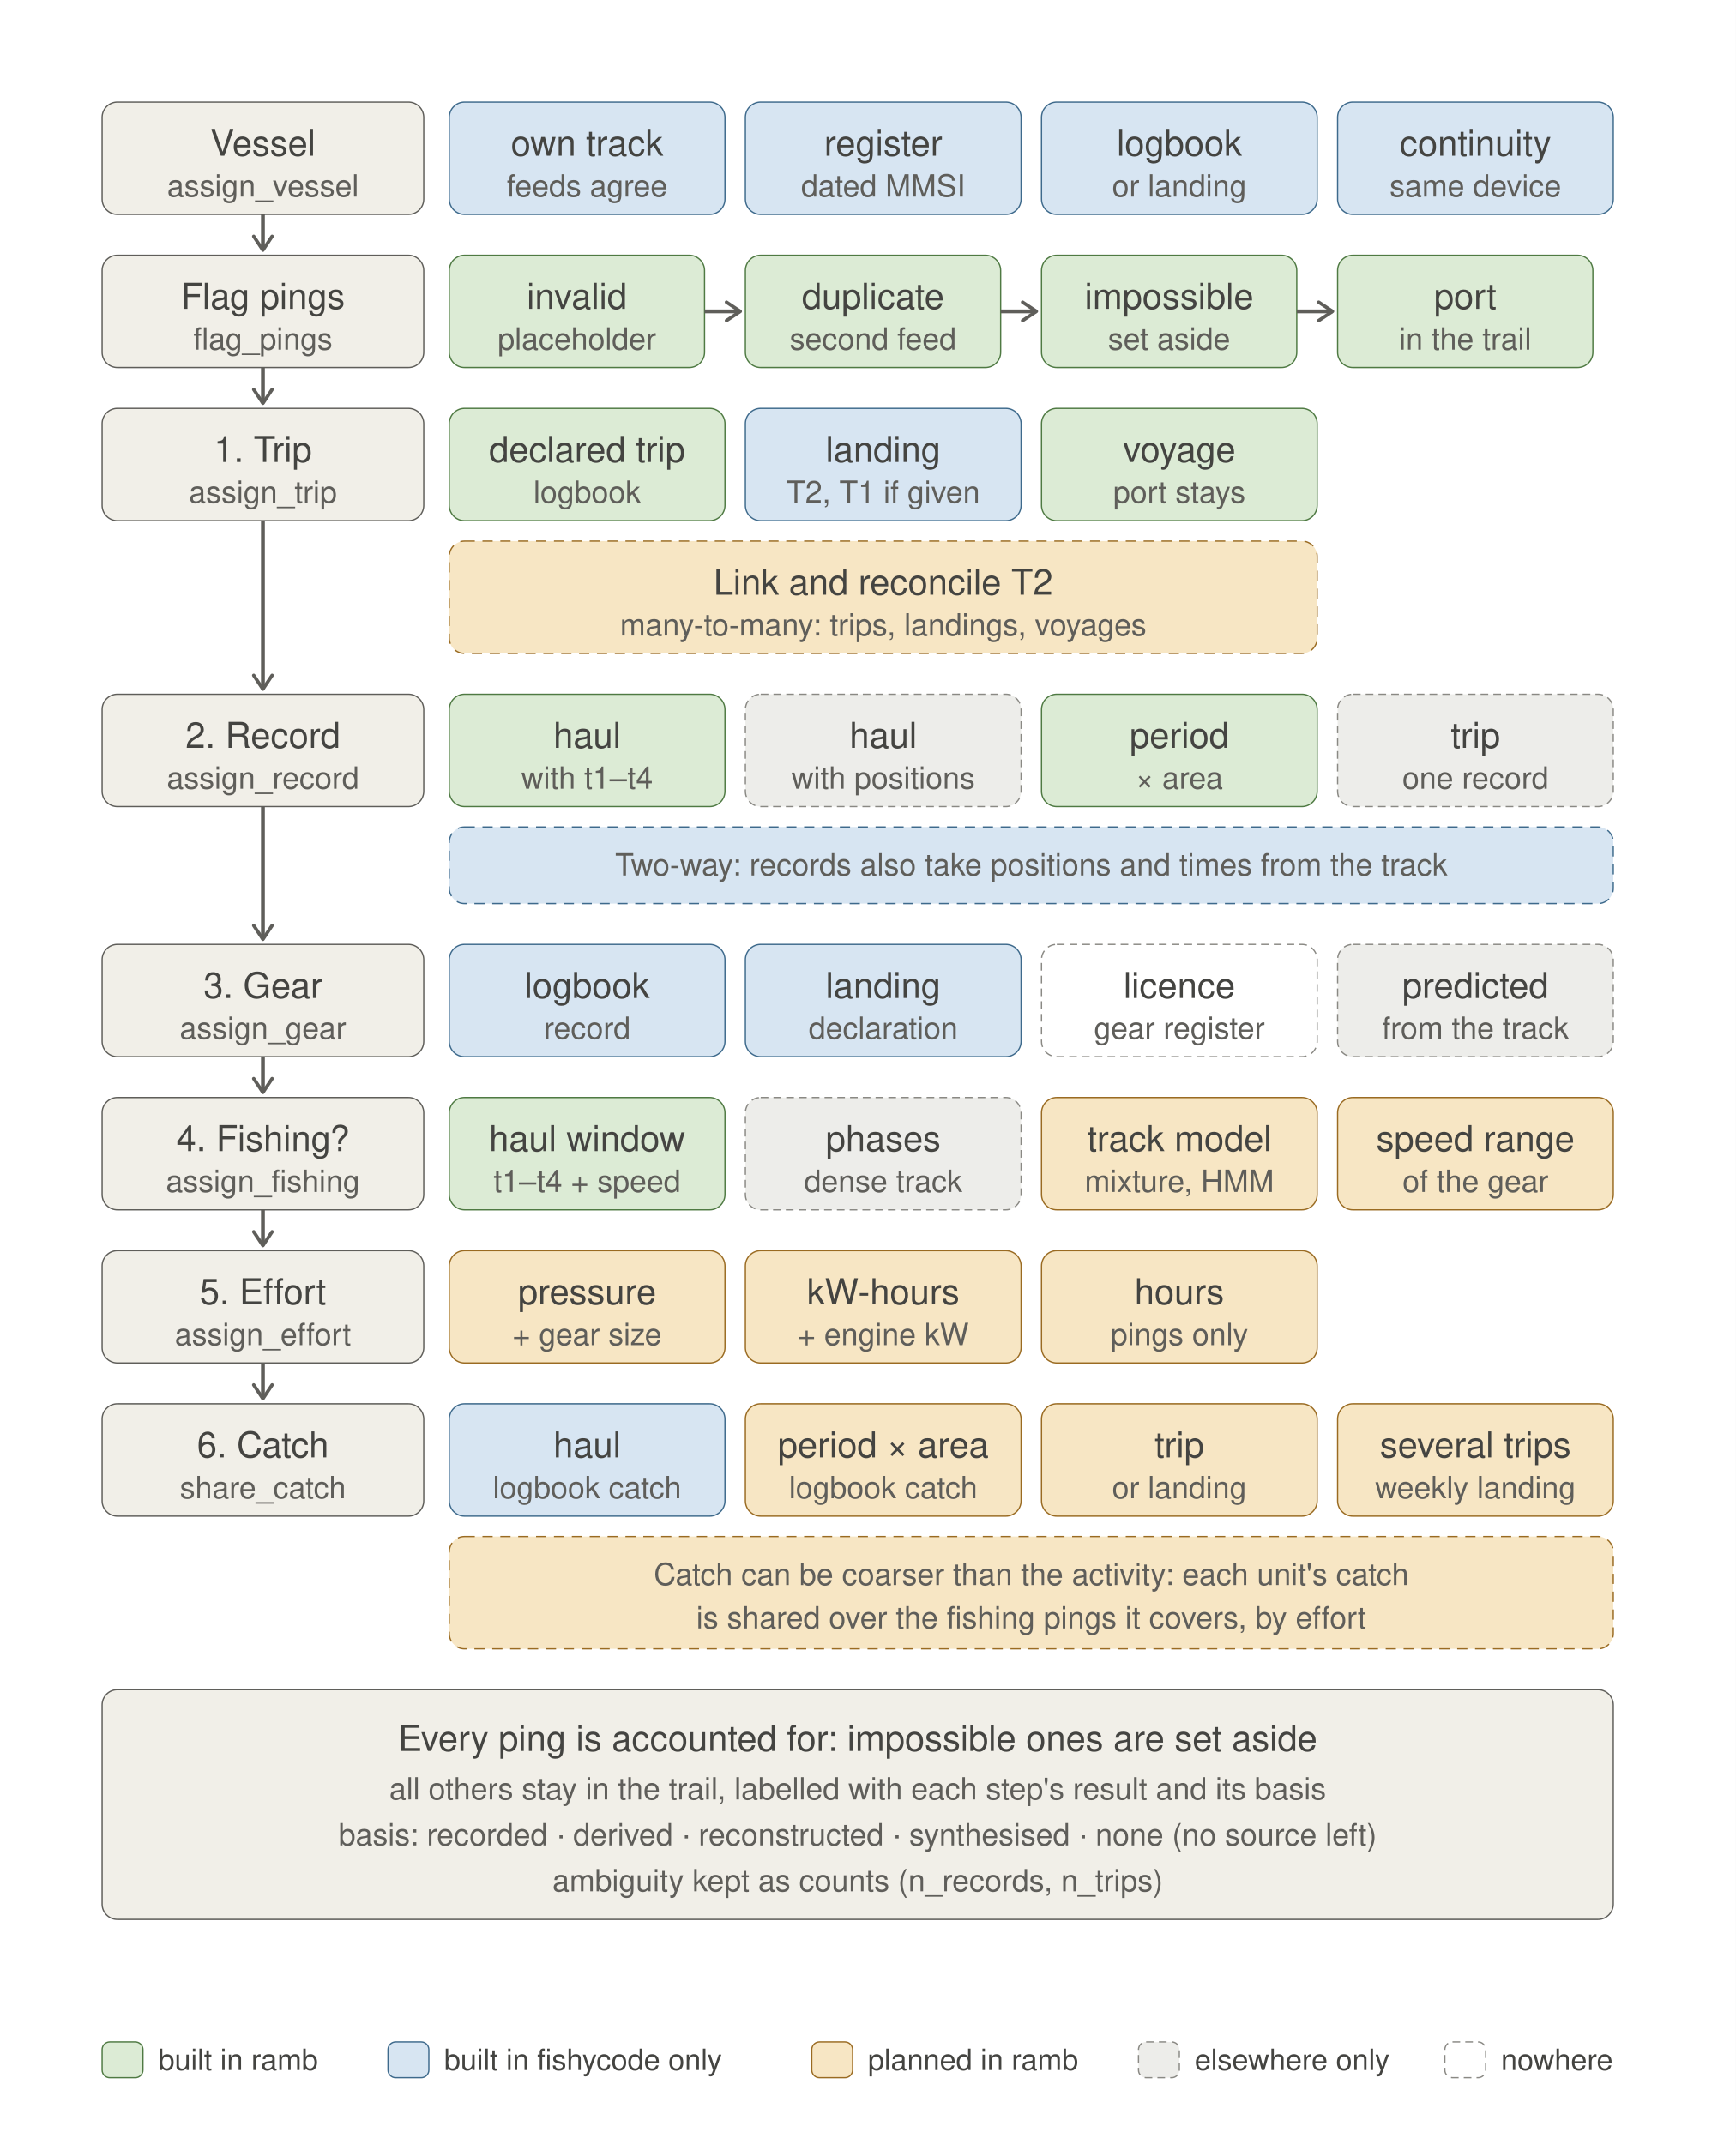
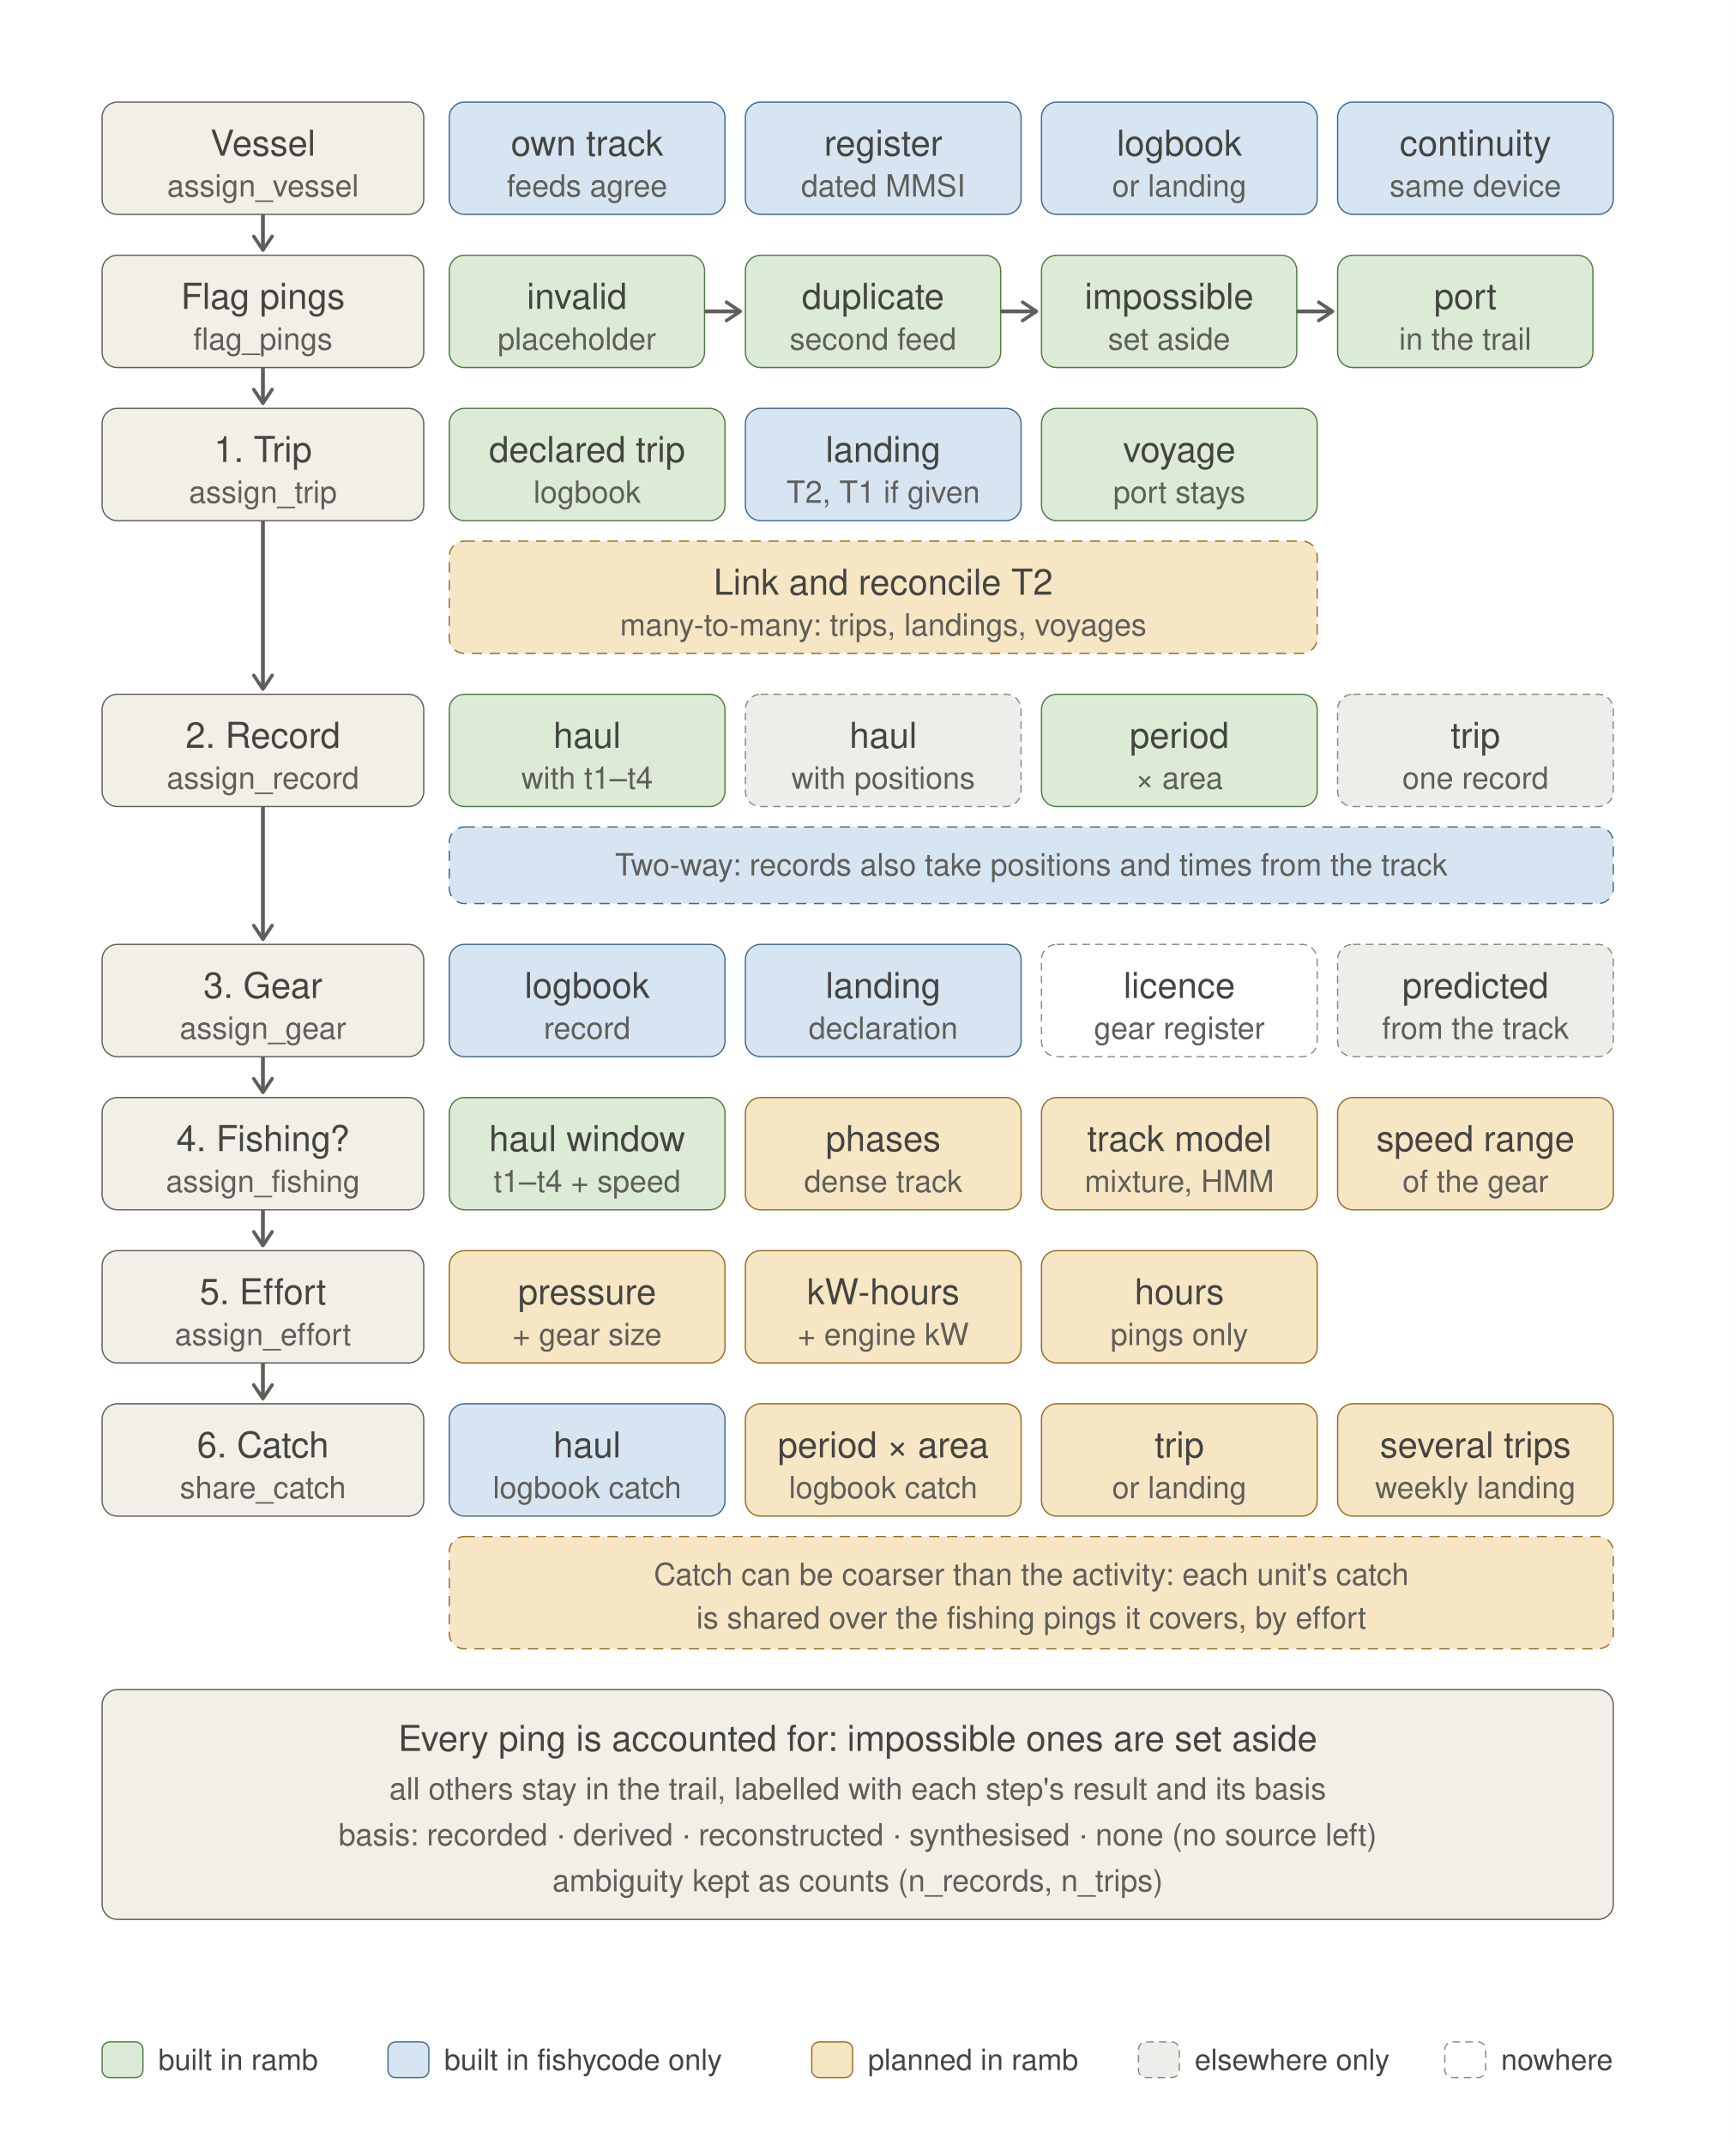
<svg xmlns="http://www.w3.org/2000/svg" width="680" height="840" viewBox="0 0 680 840" role="img">
  <style>
  .bg  { fill: #FFFFFF; }
  .box { fill: #F1EFE8; stroke: #5F5E5A; stroke-width: 0.5; }
  .band { fill: #F1EFE8; stroke: #5F5E5A; stroke-width: 0.5; stroke-dasharray: 4 3; }
  .th  { font-family: Helvetica, Arial, sans-serif; font-size: 14px; font-weight: 500; fill: #444441; }
  .ts  { font-family: Helvetica, Arial, sans-serif; font-size: 12px; font-weight: 400; fill: #5F5E5A; }
  .arr { stroke: #5F5E5A; stroke-width: 1.5; fill: none; }
  .s-ramb  { fill: #DCEBD5; stroke: #4F7A43; }
  .s-fishy { fill: #D7E5F2; stroke: #3E6A8C; }
  .s-plan  { fill: #F7E6C4; stroke: #9A6B22; }
  .s-else  { fill: #EDEDEA; stroke: #8A8984; stroke-dasharray: 3 2; }
  .s-none  { fill: #FFFFFF; stroke: #8A8984; stroke-dasharray: 3 2; }
  .lg  { font-family: Helvetica, Arial, sans-serif; font-size: 11.5px; fill: #444441; }
</style>
  <defs>
    <marker id="arrow" viewBox="0 0 10 10" refX="8" refY="5" markerWidth="6" markerHeight="6" orient="auto-start-reverse">
      <path d="M2 1L8 5L2 9" fill="none" stroke="#5F5E5A" stroke-width="1.5" stroke-linecap="round" stroke-linejoin="round" />
    </marker>
  </defs>
  <rect class="bg" x="0" y="0" width="680" height="840" />
  <rect class="box" x="40" y="40" width="126" height="44" rx="6" />
  <text class="th" x="103" y="61" text-anchor="middle">Vessel</text>
  <text class="ts" x="103" y="77" text-anchor="middle">assign_vessel</text>
  <rect class="box" x="40" y="100" width="126" height="44" rx="6" />
  <text class="th" x="103" y="121" text-anchor="middle">Flag pings</text>
  <text class="ts" x="103" y="137" text-anchor="middle">flag_pings</text>
  <rect class="box" x="40" y="160" width="126" height="44" rx="6" />
  <text class="th" x="103" y="181" text-anchor="middle">1. Trip</text>
  <text class="ts" x="103" y="197" text-anchor="middle">assign_trip</text>
  <rect class="box" x="40" y="272" width="126" height="44" rx="6" />
  <text class="th" x="103" y="293" text-anchor="middle">2. Record</text>
  <text class="ts" x="103" y="309" text-anchor="middle">assign_record</text>
  <rect class="box" x="40" y="370" width="126" height="44" rx="6" />
  <text class="th" x="103" y="391" text-anchor="middle">3. Gear</text>
  <text class="ts" x="103" y="407" text-anchor="middle">assign_gear</text>
  <rect class="box" x="40" y="430" width="126" height="44" rx="6" />
  <text class="th" x="103" y="451" text-anchor="middle">4. Fishing?</text>
  <text class="ts" x="103" y="467" text-anchor="middle">assign_fishing</text>
  <rect class="box" x="40" y="490" width="126" height="44" rx="6" />
  <text class="th" x="103" y="511" text-anchor="middle">5. Effort</text>
  <text class="ts" x="103" y="527" text-anchor="middle">assign_effort</text>
  <rect class="box" x="40" y="550" width="126" height="44" rx="6" />
  <text class="th" x="103" y="571" text-anchor="middle">6. Catch</text>
  <text class="ts" x="103" y="587" text-anchor="middle">share_catch</text>
  <line x1="103" y1="84" x2="103" y2="98" class="arr" marker-end="url(#arrow)" />
  <line x1="103" y1="144" x2="103" y2="158" class="arr" marker-end="url(#arrow)" />
  <line x1="103" y1="204" x2="103" y2="270" class="arr" marker-end="url(#arrow)" />
  <line x1="103" y1="316" x2="103" y2="368" class="arr" marker-end="url(#arrow)" />
  <line x1="103" y1="414" x2="103" y2="428" class="arr" marker-end="url(#arrow)" />
  <line x1="103" y1="474" x2="103" y2="488" class="arr" marker-end="url(#arrow)" />
  <line x1="103" y1="534" x2="103" y2="548" class="arr" marker-end="url(#arrow)" />
  <rect class="box s-fishy" x="176" y="40" width="108" height="44" rx="6" />
  <text class="th" x="230" y="61" text-anchor="middle">own track</text>
  <text class="ts" x="230" y="77" text-anchor="middle">feeds agree</text>
  <rect class="box s-fishy" x="292" y="40" width="108" height="44" rx="6" />
  <text class="th" x="346" y="61" text-anchor="middle">register</text>
  <text class="ts" x="346" y="77" text-anchor="middle">dated MMSI</text>
  <rect class="box s-fishy" x="408" y="40" width="108" height="44" rx="6" />
  <text class="th" x="462" y="61" text-anchor="middle">logbook</text>
  <text class="ts" x="462" y="77" text-anchor="middle">or landing</text>
  <rect class="box s-fishy" x="524" y="40" width="108" height="44" rx="6" />
  <text class="th" x="578" y="61" text-anchor="middle">continuity</text>
  <text class="ts" x="578" y="77" text-anchor="middle">same device</text>
  <rect class="box s-ramb" x="176" y="100" width="100" height="44" rx="6" />
  <text class="th" x="226" y="121" text-anchor="middle">invalid</text>
  <text class="ts" x="226" y="137" text-anchor="middle">placeholder</text>
  <rect class="box s-ramb" x="292" y="100" width="100" height="44" rx="6" />
  <text class="th" x="342" y="121" text-anchor="middle">duplicate</text>
  <text class="ts" x="342" y="137" text-anchor="middle">second feed</text>
  <rect class="box s-ramb" x="408" y="100" width="100" height="44" rx="6" />
  <text class="th" x="458" y="121" text-anchor="middle">impossible</text>
  <text class="ts" x="458" y="137" text-anchor="middle">set aside</text>
  <rect class="box s-ramb" x="524" y="100" width="100" height="44" rx="6" />
  <text class="th" x="574" y="121" text-anchor="middle">port</text>
  <text class="ts" x="574" y="137" text-anchor="middle">in the trail</text>
  <line x1="276" y1="122" x2="290" y2="122" class="arr" marker-end="url(#arrow)" />
  <line x1="392" y1="122" x2="406" y2="122" class="arr" marker-end="url(#arrow)" />
  <line x1="508" y1="122" x2="522" y2="122" class="arr" marker-end="url(#arrow)" />
  <rect class="box s-ramb" x="176" y="160" width="108" height="44" rx="6" />
  <text class="th" x="230" y="181" text-anchor="middle">declared trip</text>
  <text class="ts" x="230" y="197" text-anchor="middle">logbook</text>
  <rect class="box s-fishy" x="292" y="160" width="108" height="44" rx="6" />
  <text class="th" x="346" y="181" text-anchor="middle">landing</text>
  <text class="ts" x="346" y="197" text-anchor="middle">T2, T1 if given</text>
  <rect class="box s-ramb" x="408" y="160" width="108" height="44" rx="6" />
  <text class="th" x="462" y="181" text-anchor="middle">voyage</text>
  <text class="ts" x="462" y="197" text-anchor="middle">port stays</text>
  <rect class="band s-plan" x="176" y="212" width="340" height="44" rx="6" />
  <text class="th" x="346" y="233" text-anchor="middle">Link and reconcile T2</text>
  <text class="ts" x="346" y="249" text-anchor="middle">many-to-many: trips, landings, voyages</text>
  <rect class="box s-ramb" x="176" y="272" width="108" height="44" rx="6" />
  <text class="th" x="230" y="293" text-anchor="middle">haul</text>
  <text class="ts" x="230" y="309" text-anchor="middle">with t1–t4</text>
  <rect class="box s-else" x="292" y="272" width="108" height="44" rx="6" />
  <text class="th" x="346" y="293" text-anchor="middle">haul</text>
  <text class="ts" x="346" y="309" text-anchor="middle">with positions</text>
  <rect class="box s-ramb" x="408" y="272" width="108" height="44" rx="6" />
  <text class="th" x="462" y="293" text-anchor="middle">period</text>
  <text class="ts" x="462" y="309" text-anchor="middle">× area</text>
  <rect class="box s-else" x="524" y="272" width="108" height="44" rx="6" />
  <text class="th" x="578" y="293" text-anchor="middle">trip</text>
  <text class="ts" x="578" y="309" text-anchor="middle">one record</text>
  <rect class="band s-fishy" x="176" y="324" width="456" height="30" rx="6" />
  <text class="ts" x="404" y="343" text-anchor="middle">Two-way: records also take positions and times from the track</text>
  <rect class="box s-fishy" x="176" y="370" width="108" height="44" rx="6" />
  <text class="th" x="230" y="391" text-anchor="middle">logbook</text>
  <text class="ts" x="230" y="407" text-anchor="middle">record</text>
  <rect class="box s-fishy" x="292" y="370" width="108" height="44" rx="6" />
  <text class="th" x="346" y="391" text-anchor="middle">landing</text>
  <text class="ts" x="346" y="407" text-anchor="middle">declaration</text>
  <rect class="box s-none" x="408" y="370" width="108" height="44" rx="6" />
  <text class="th" x="462" y="391" text-anchor="middle">licence</text>
  <text class="ts" x="462" y="407" text-anchor="middle">gear register</text>
  <rect class="box s-else" x="524" y="370" width="108" height="44" rx="6" />
  <text class="th" x="578" y="391" text-anchor="middle">predicted</text>
  <text class="ts" x="578" y="407" text-anchor="middle">from the track</text>
  <rect class="box s-ramb" x="176" y="430" width="108" height="44" rx="6" />
  <text class="th" x="230" y="451" text-anchor="middle">haul window</text>
  <text class="ts" x="230" y="467" text-anchor="middle">t1–t4 + speed</text>
-   <rect class="box s-else" x="292" y="430" width="108" height="44" rx="6" />
+   <rect class="box s-plan" x="292" y="430" width="108" height="44" rx="6" />
  <text class="th" x="346" y="451" text-anchor="middle">phases</text>
  <text class="ts" x="346" y="467" text-anchor="middle">dense track</text>
  <rect class="box s-plan" x="408" y="430" width="108" height="44" rx="6" />
  <text class="th" x="462" y="451" text-anchor="middle">track model</text>
  <text class="ts" x="462" y="467" text-anchor="middle">mixture, HMM</text>
  <rect class="box s-plan" x="524" y="430" width="108" height="44" rx="6" />
  <text class="th" x="578" y="451" text-anchor="middle">speed range</text>
  <text class="ts" x="578" y="467" text-anchor="middle">of the gear</text>
  <rect class="box s-plan" x="176" y="490" width="108" height="44" rx="6" />
  <text class="th" x="230" y="511" text-anchor="middle">pressure</text>
  <text class="ts" x="230" y="527" text-anchor="middle">+ gear size</text>
  <rect class="box s-plan" x="292" y="490" width="108" height="44" rx="6" />
  <text class="th" x="346" y="511" text-anchor="middle">kW-hours</text>
  <text class="ts" x="346" y="527" text-anchor="middle">+ engine kW</text>
  <rect class="box s-plan" x="408" y="490" width="108" height="44" rx="6" />
  <text class="th" x="462" y="511" text-anchor="middle">hours</text>
  <text class="ts" x="462" y="527" text-anchor="middle">pings only</text>
  <rect class="box s-fishy" x="176" y="550" width="108" height="44" rx="6" />
  <text class="th" x="230" y="571" text-anchor="middle">haul</text>
  <text class="ts" x="230" y="587" text-anchor="middle">logbook catch</text>
  <rect class="box s-plan" x="292" y="550" width="108" height="44" rx="6" />
  <text class="th" x="346" y="571" text-anchor="middle">period × area</text>
  <text class="ts" x="346" y="587" text-anchor="middle">logbook catch</text>
  <rect class="box s-plan" x="408" y="550" width="108" height="44" rx="6" />
  <text class="th" x="462" y="571" text-anchor="middle">trip</text>
  <text class="ts" x="462" y="587" text-anchor="middle">or landing</text>
  <rect class="box s-plan" x="524" y="550" width="108" height="44" rx="6" />
  <text class="th" x="578" y="571" text-anchor="middle">several trips</text>
  <text class="ts" x="578" y="587" text-anchor="middle">weekly landing</text>
  <rect class="band s-plan" x="176" y="602" width="456" height="44" rx="6" />
  <text class="ts" x="404" y="621" text-anchor="middle">Catch can be coarser than the activity: each unit's catch</text>
  <text class="ts" x="404" y="638" text-anchor="middle">is shared over the fishing pings it covers, by effort</text>
  <rect class="box" x="40" y="662" width="592" height="90" rx="6" />
  <text class="th" x="336" y="686" text-anchor="middle">Every ping is accounted for: impossible ones are set aside</text>
  <text class="ts" x="336" y="705" text-anchor="middle">all others stay in the trail, labelled with each step's result and its basis</text>
  <text class="ts" x="336" y="723" text-anchor="middle">basis: recorded · derived · reconstructed · synthesised · none (no source left)</text>
  <text class="ts" x="336" y="741" text-anchor="middle">ambiguity kept as counts (n_records, n_trips)</text>
  <rect class="box s-ramb" x="40" y="800" width="16" height="14" rx="3" />
  <text class="lg" x="62" y="811">built in ramb</text>
  <rect class="box s-fishy" x="152" y="800" width="16" height="14" rx="3" />
  <text class="lg" x="174" y="811">built in fishycode only</text>
  <rect class="box s-plan" x="318" y="800" width="16" height="14" rx="3" />
  <text class="lg" x="340" y="811">planned in ramb</text>
  <rect class="box s-else" x="446" y="800" width="16" height="14" rx="3" />
  <text class="lg" x="468" y="811">elsewhere only</text>
  <rect class="box s-none" x="566" y="800" width="16" height="14" rx="3" />
  <text class="lg" x="588" y="811">nowhere</text>
</svg>
